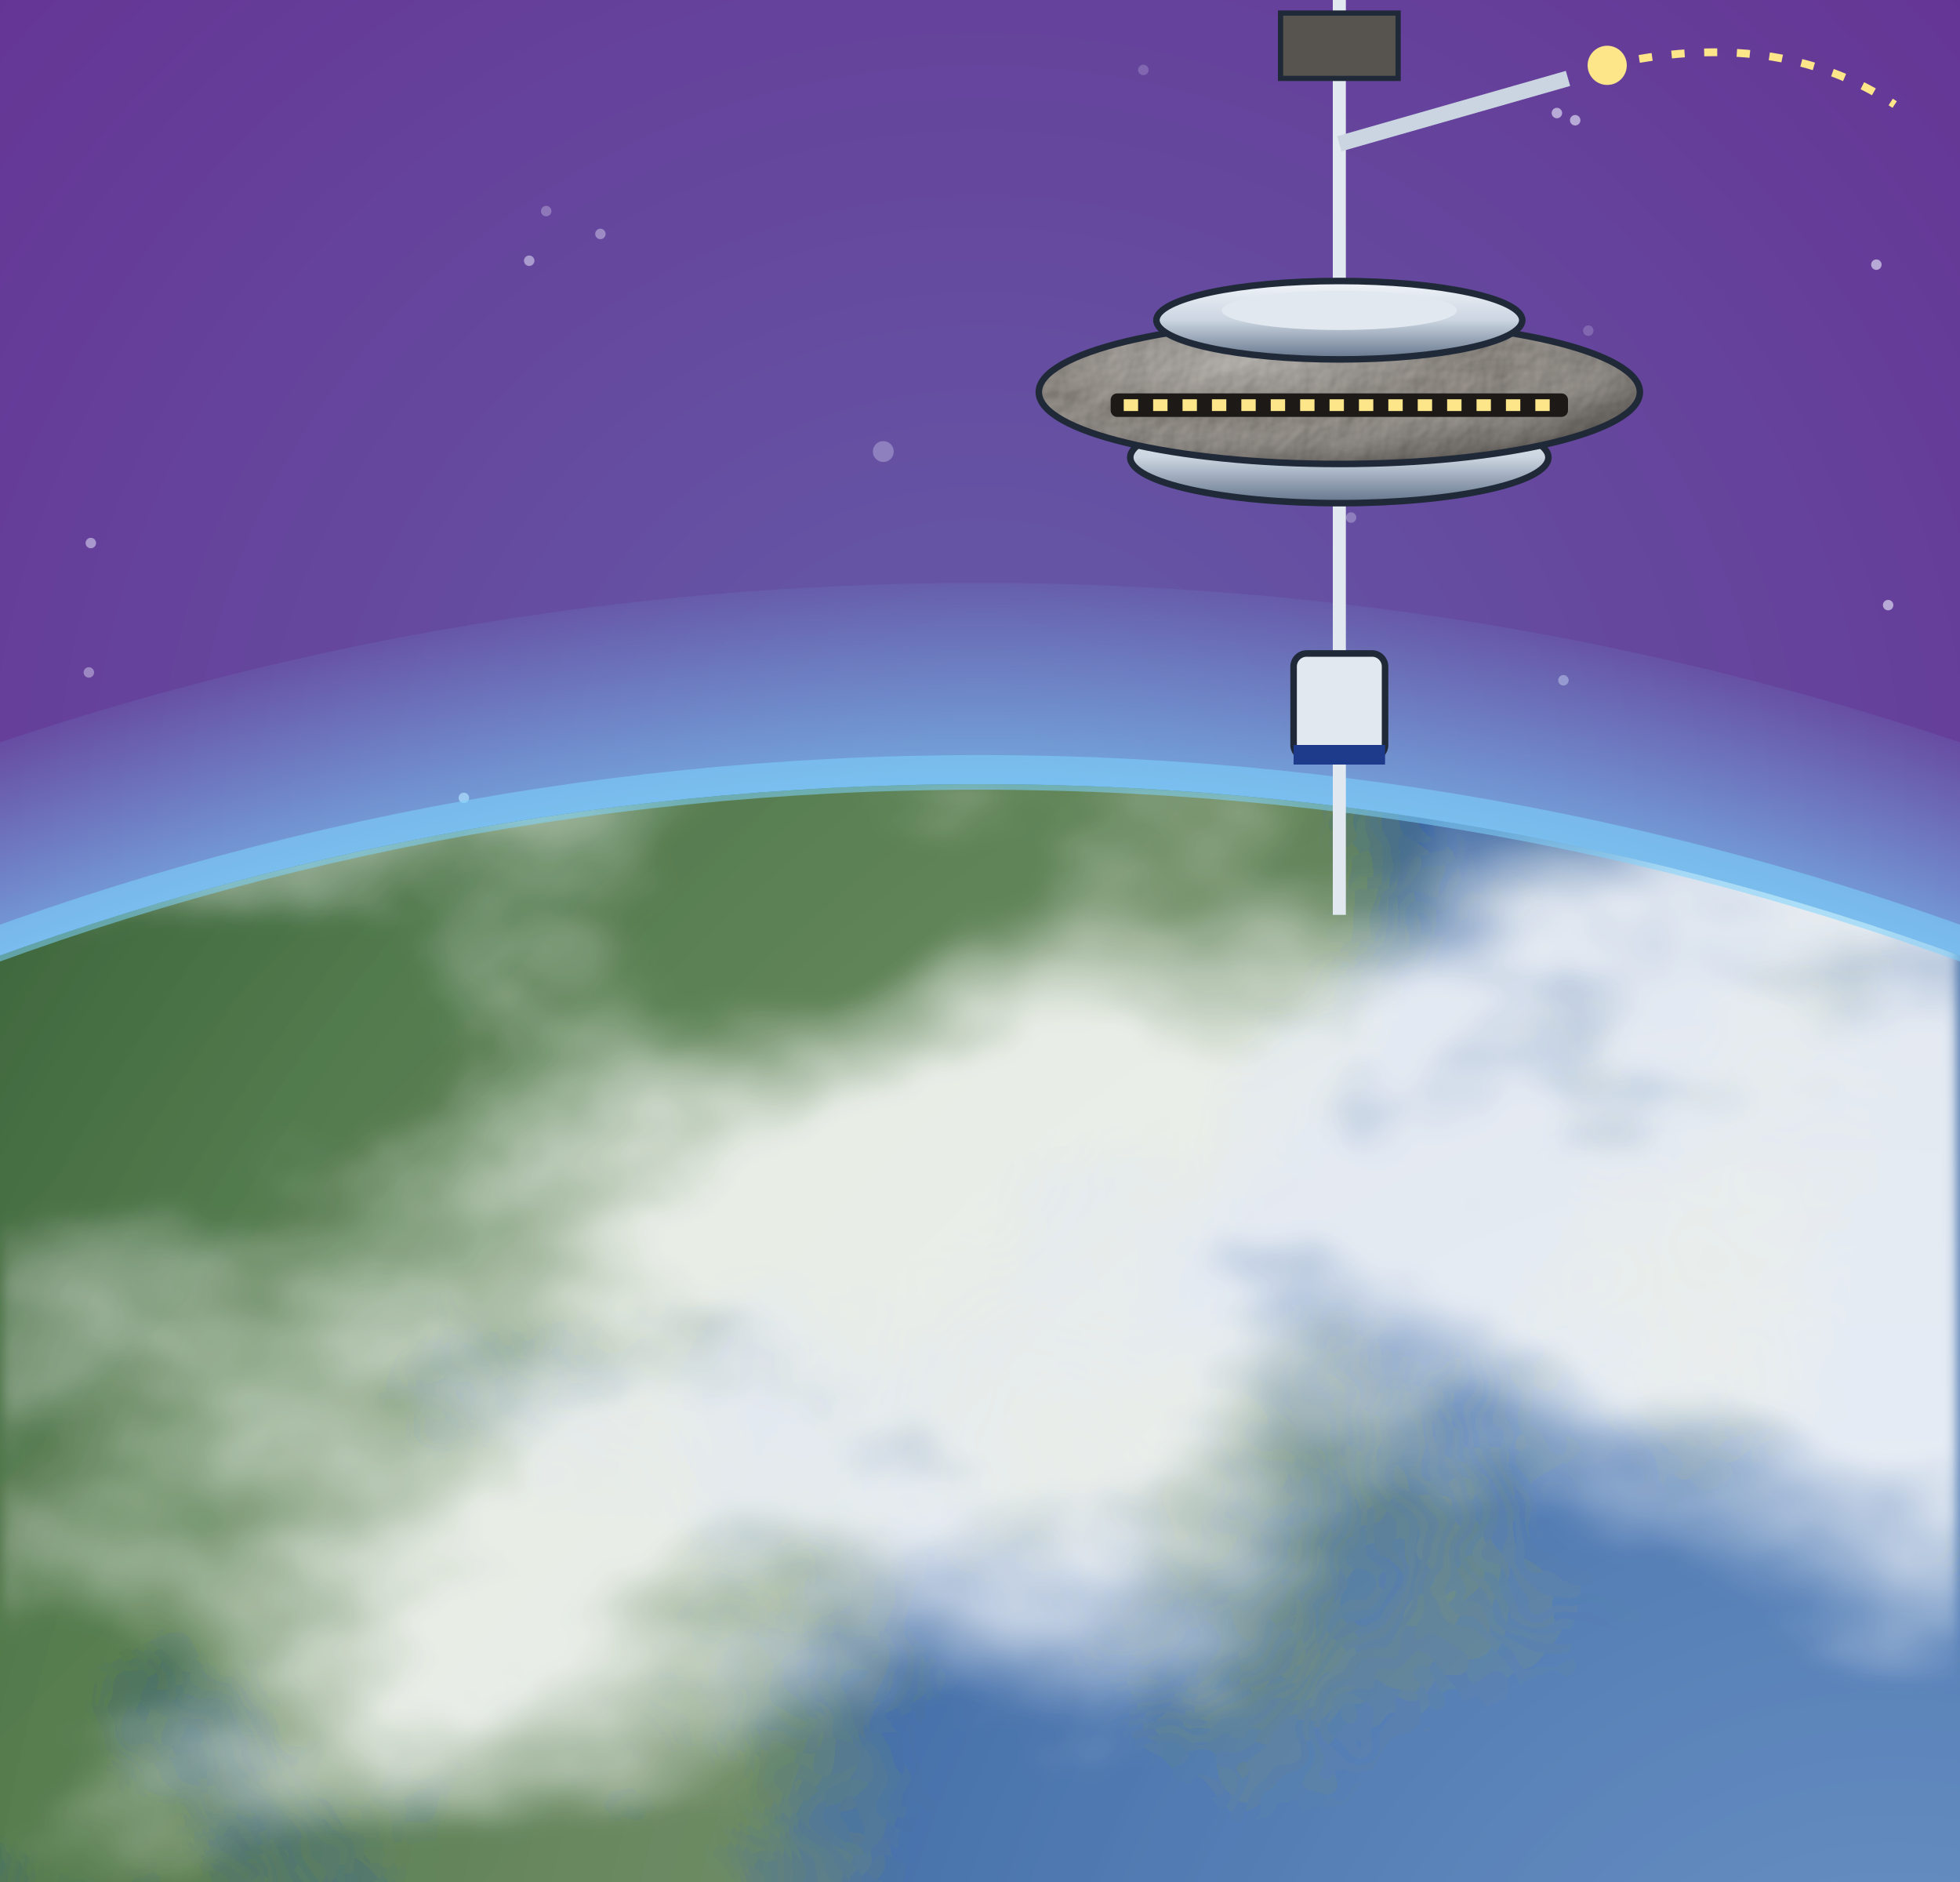
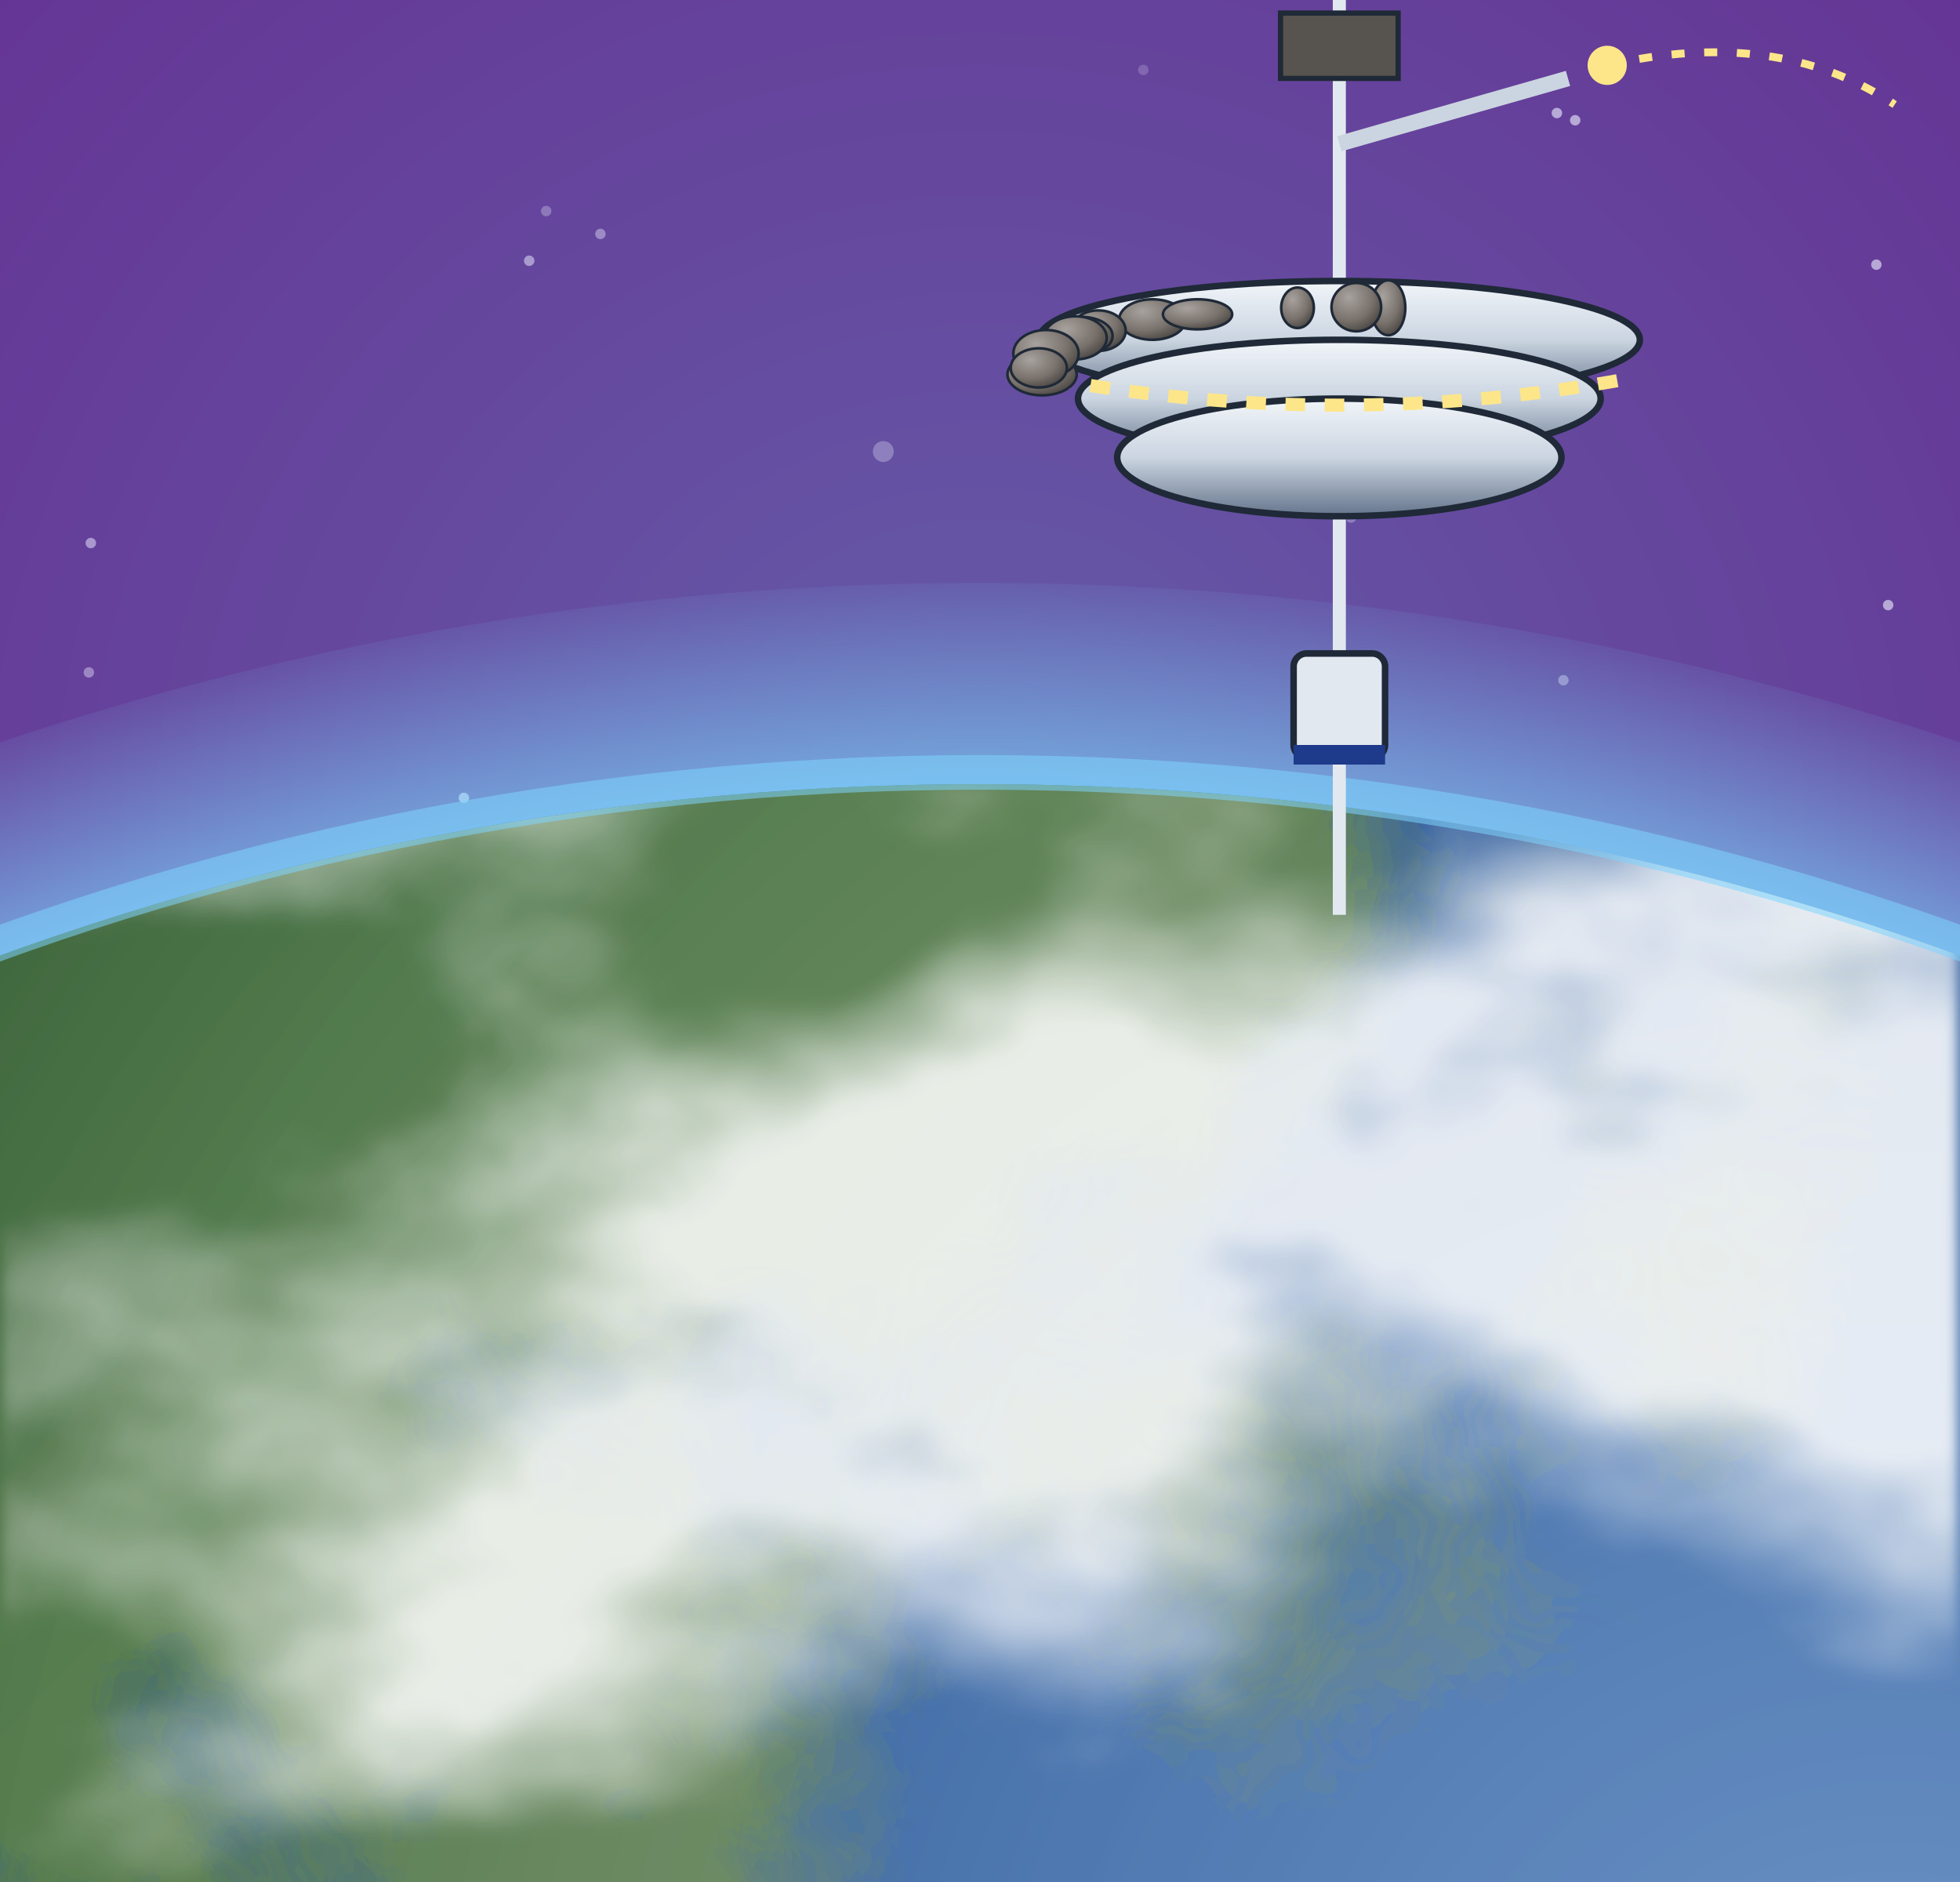
<svg xmlns="http://www.w3.org/2000/svg" viewBox="0 0 300 288" width="300" height="288">
  <defs>
    <filter id="glow" x="-50%" y="-50%" width="200%" height="200%">
      <feGaussianBlur stdDeviation="4" result="b" />
      <feMerge>
        <feMergeNode in="b" />
        <feMergeNode in="SourceGraphic" />
      </feMerge>
    </filter>
    <filter id="soft" x="-50%" y="-50%" width="200%" height="200%">
      <feGaussianBlur stdDeviation="9" />
    </filter>
    <radialGradient id="pw" cx="50%" cy="44%" r="80%">
      <stop offset="0%" stop-color="#655ca8" />
      <stop offset="100%" stop-color="#652d91" />
    </radialGradient>
    <radialGradient id="shd" cx="35%" cy="30%" r="80%">
      <stop offset="0" stop-color="#a8a29e" stop-opacity="1" />
      <stop offset="0.6" stop-color="#78716c" stop-opacity="1" />
      <stop offset="1" stop-color="#44403c" stop-opacity="1" />
    </radialGradient>
    <linearGradient id="hul" x1="0" y1="0" x2="0" y2="1">
      <stop offset="0" stop-color="#f1f5f9" stop-opacity="1" />
      <stop offset="0.5" stop-color="#cbd5e1" stop-opacity="1" />
      <stop offset="1" stop-color="#64748b" stop-opacity="1" />
-     </linearGradient>
-     <filter id="rgl" x="-5%" y="-5%" width="110%" height="110%" color-interpolation-filters="sRGB">
-       <feTurbulence type="fractalNoise" baseFrequency="0.12" numOctaves="4" seed="7" result="n" />
-       <feDiffuseLighting in="n" surfaceScale="3.2" diffuseConstant="1.1" lighting-color="#ffffff" result="lit">
-         <feDistantLight azimuth="225" elevation="52" />
-       </feDiffuseLighting>
-       <feComposite in="lit" in2="SourceAlpha" operator="in" result="litc" />
-       <feBlend in="SourceGraphic" in2="litc" mode="multiply" />
-     </filter>
-     <radialGradient id="vol" cx="34%" cy="28%" r="80%">
-       <stop offset="0" stop-color="#fff" stop-opacity="0.32" />
-       <stop offset="0.5" stop-color="#fff" stop-opacity="0" />
-       <stop offset="1" stop-color="#0c0a09" stop-opacity="0.45" />
-     </radialGradient>
-     <linearGradient id="volL" x1="0" y1="0" x2="0" y2="1">
-       <stop offset="0" stop-color="#fff" stop-opacity="0.28" />
-       <stop offset="0.5" stop-color="#fff" stop-opacity="0" />
-       <stop offset="1" stop-color="#0c0a09" stop-opacity="0.4" />
    </linearGradient>
    <linearGradient id="shHull" x1="0" y1="0" x2="1" y2="0">
      <stop offset="0" stop-color="#e3e7ee" stop-opacity="1" />
      <stop offset="0.45" stop-color="#9aa3b2" stop-opacity="1" />
      <stop offset="1" stop-color="#3b424f" stop-opacity="1" />
    </linearGradient>
    <radialGradient id="shTank" cx="35%" cy="35%" r="70%">
      <stop offset="0" stop-color="#f4f6fa" stop-opacity="1" />
      <stop offset="0.55" stop-color="#a7b0be" stop-opacity="1" />
      <stop offset="1" stop-color="#4b5260" stop-opacity="1" />
    </radialGradient>
    <linearGradient id="shRad" x1="0" y1="0" x2="0" y2="1">
      <stop offset="0" stop-color="#3a4252" stop-opacity="1" />
      <stop offset="1" stop-color="#262c38" stop-opacity="1" />
    </linearGradient>
    <linearGradient id="shPv" x1="0" y1="0" x2="0" y2="1">
      <stop offset="0" stop-color="#1e3a8a" stop-opacity="1" />
      <stop offset="1" stop-color="#172554" stop-opacity="1" />
    </linearGradient>
  </defs>
  <rect width="300" height="288" fill="url(#pw)" />
  <circle cx="242.6" cy="228.2" r="1.6" fill="#eef0ff" opacity="0.3" />
  <circle cx="241.1" cy="18.4" r="0.8" fill="#eef0ff" opacity="0.6" />
  <circle cx="238.3" cy="17.3" r="0.8" fill="#eef0ff" opacity="0.6" />
  <circle cx="108.4" cy="189.2" r="0.8" fill="#eef0ff" opacity="0.6" />
  <circle cx="81" cy="39.9" r="0.8" fill="#eef0ff" opacity="0.5" />
  <circle cx="107.9" cy="216.5" r="0.8" fill="#eef0ff" opacity="0.4" />
  <circle cx="29.8" cy="267.5" r="0.8" fill="#eef0ff" opacity="0.3" />
  <circle cx="243.1" cy="50.6" r="0.8" fill="#eef0ff" opacity="0.2" />
  <circle cx="166.3" cy="181" r="1.6" fill="#eef0ff" opacity="0.5" />
  <circle cx="206.8" cy="79.2" r="0.8" fill="#eef0ff" opacity="0.3" />
  <circle cx="27.5" cy="242.7" r="0.8" fill="#eef0ff" opacity="0.7" />
  <circle cx="13.6" cy="102.9" r="0.8" fill="#eef0ff" opacity="0.4" />
  <circle cx="239.3" cy="104.1" r="0.8" fill="#eef0ff" opacity="0.4" />
  <circle cx="234.1" cy="232.2" r="0.8" fill="#eef0ff" opacity="0.6" />
  <circle cx="149.9" cy="174.1" r="1.6" fill="#eef0ff" opacity="0.3" />
  <circle cx="27.4" cy="246.5" r="1.6" fill="#eef0ff" opacity="0.4" />
  <circle cx="162.9" cy="211" r="0.8" fill="#eef0ff" opacity="0.5" />
  <circle cx="175" cy="10.7" r="0.8" fill="#eef0ff" opacity="0.2" />
  <circle cx="71" cy="122.1" r="0.8" fill="#eef0ff" opacity="0.7" />
  <circle cx="13.9" cy="83.1" r="0.8" fill="#eef0ff" opacity="0.5" />
  <circle cx="289" cy="92.6" r="0.8" fill="#eef0ff" opacity="0.6" />
  <circle cx="270.2" cy="211.1" r="0.8" fill="#eef0ff" opacity="0.5" />
  <circle cx="287.2" cy="40.5" r="0.8" fill="#eef0ff" opacity="0.6" />
  <circle cx="91.9" cy="35.8" r="0.8" fill="#eef0ff" opacity="0.4" />
  <circle cx="224.9" cy="129.4" r="0.8" fill="#eef0ff" opacity="0.3" />
  <circle cx="282.7" cy="275.3" r="0.8" fill="#eef0ff" opacity="0.6" />
  <circle cx="83.6" cy="32.3" r="0.8" fill="#eef0ff" opacity="0.3" />
  <circle cx="135.2" cy="69.1" r="1.6" fill="#eef0ff" opacity="0.3" />
  <circle cx="200.4" cy="115.4" r="0.8" fill="#eef0ff" opacity="0.3" />
  <circle cx="164.3" cy="274.2" r="1.6" fill="#eef0ff" opacity="0.7" />
  <defs>
    <clipPath id="esc">
      <circle cx="150" cy="560" r="440" />
    </clipPath>
    <radialGradient id="ess" cx="66%" cy="24.4%" r="75%">
      <stop offset="0" stop-color="#1e5aa8" />
      <stop offset="1" stop-color="#0b2a5c" />
    </radialGradient>
    <filter id="esl" x="0" y="0" width="100%" height="100%">
      <feTurbulence type="fractalNoise" baseFrequency="0.003" numOctaves="7" seed="4" />
      <feColorMatrix type="matrix" values="0 0 0 0 0  0 0 0 0 0  0 0 0 0 0  14 0 0 0 -7.3" />
      <feComposite in="SourceGraphic" operator="in" />
    </filter>
    <filter id="esk" x="0" y="0" width="100%" height="100%">
      <feTurbulence type="fractalNoise" baseFrequency="0.005 0.008" numOctaves="6" seed="11" />
      <feColorMatrix type="matrix" values="0 0 0 0 1  0 0 0 0 1  0 0 0 0 1  5 0 0 0 -2.5" />
      <feGaussianBlur stdDeviation="1.2" />
    </filter>
    <linearGradient id="eslg" x1="0" y1="0" x2="1" y2="1">
      <stop offset="0" stop-color="#2f6b3a" />
      <stop offset="1" stop-color="#8a7a4a" />
    </linearGradient>
    <radialGradient id="esn" cx="66%" cy="24.4%" r="95%">
      <stop offset="0.35" stop-color="#000" stop-opacity="0" />
      <stop offset="0.72" stop-color="#020617" stop-opacity="0.55" />
      <stop offset="1" stop-color="#000" stop-opacity="0.92" />
    </radialGradient>
    <radialGradient id="esh" cx="66%" cy="24.4%" r="45%">
      <stop offset="0" stop-color="#fff" stop-opacity="0.35" />
      <stop offset="1" stop-color="#fff" stop-opacity="0" />
    </radialGradient>
    <radialGradient id="esa" cx="50%" cy="50%" r="50%">
      <stop offset="0.9" stop-color="#7dd3fc" stop-opacity="0.9" />
      <stop offset="1" stop-color="#7dd3fc" stop-opacity="0" />
    </radialGradient>
  </defs>
  <circle cx="150" cy="560" r="470.8" fill="url(#esa)" />
  <g clip-path="url(#esc)">
    <circle cx="150" cy="560" r="440" fill="url(#ess)" />
    <rect x="-290" y="120" width="880" height="880" fill="url(#eslg)" filter="url(#esl)" />
    <rect x="-290" y="120" width="880" height="880" fill="#fff" filter="url(#esk)" opacity="0.85" />
    <circle cx="150" cy="560" r="440" fill="url(#esh)" />
    <circle cx="150" cy="560" r="440" fill="url(#esn)" />
  </g>
  <circle cx="150" cy="560" r="441.8" fill="none" stroke="#7dd3fc" stroke-width="5.3" stroke-opacity="0.55" />
  <line x1="205" y1="0" x2="205" y2="140" stroke="#e2e8f0" stroke-width="2" />
  <rect x="196" y="2" width="18" height="10" fill="#57534e" stroke="#1f2937" stroke-width="0.8" />
-   <ellipse cx="205" cy="70" rx="32" ry="7" fill="url(#hul)" stroke="#1f2937" stroke-width="1" />
-   <ellipse cx="205" cy="60" rx="46" ry="11" fill="#9a948d" filter="url(#rgl)" />
-   <ellipse cx="205" cy="60" rx="46" ry="11" fill="url(#vol)" />
-   <ellipse cx="205" cy="60" rx="46" ry="11" fill="none" stroke="#1f2937" stroke-width="1" />
-   <rect x="170" y="60.2" width="70" height="3.6" rx="1" fill="#1c1917" />
-   <rect x="172" y="61.1" width="2.2" height="1.8" fill="#fde68a" />
-   <rect x="176.5" y="61.1" width="2.2" height="1.8" fill="#fde68a" />
-   <rect x="181" y="61.1" width="2.2" height="1.8" fill="#fde68a" />
-   <rect x="185.5" y="61.1" width="2.2" height="1.8" fill="#fde68a" />
-   <rect x="190" y="61.1" width="2.2" height="1.8" fill="#fde68a" />
-   <rect x="194.5" y="61.1" width="2.2" height="1.8" fill="#fde68a" />
-   <rect x="199" y="61.1" width="2.2" height="1.8" fill="#fde68a" />
-   <rect x="203.5" y="61.1" width="2.2" height="1.8" fill="#fde68a" />
-   <rect x="208" y="61.1" width="2.2" height="1.8" fill="#fde68a" />
-   <rect x="212.5" y="61.1" width="2.2" height="1.8" fill="#fde68a" />
-   <rect x="217" y="61.1" width="2.2" height="1.8" fill="#fde68a" />
-   <rect x="221.5" y="61.1" width="2.2" height="1.8" fill="#fde68a" />
-   <rect x="226" y="61.1" width="2.2" height="1.8" fill="#fde68a" />
-   <rect x="230.5" y="61.1" width="2.2" height="1.8" fill="#fde68a" />
-   <rect x="235" y="61.1" width="2.2" height="1.8" fill="#fde68a" />
-   <ellipse cx="205" cy="49" rx="28" ry="6" fill="url(#hul)" stroke="#1f2937" stroke-width="1" />
-   <ellipse cx="205" cy="47.5" rx="18" ry="3" fill="#e2e8f0" />
+   <ellipse cx="205" cy="52" rx="46" ry="9" fill="url(#hul)" stroke="#1f2937" stroke-width="1" />
+   <ellipse cx="205" cy="61" rx="40" ry="9" fill="url(#hul)" stroke="#1f2937" stroke-width="1" />
+   <ellipse cx="205" cy="70" rx="34" ry="9" fill="url(#hul)" stroke="#1f2937" stroke-width="1" />
+   <path d="M161,58 Q205,66 249,58" stroke="#fde68a" stroke-width="2" stroke-dasharray="3 3" fill="none" />
+   <ellipse cx="176.4" cy="48.9" rx="5.1" ry="3.1" fill="url(#shd)" stroke="#1f2937" stroke-width="0.4" />
+   <ellipse cx="212.5" cy="47.1" rx="2.6" ry="4.2" fill="url(#shd)" stroke="#1f2937" stroke-width="0.4" />
+   <ellipse cx="159.4" cy="57.1" rx="4.9" ry="3.1" fill="url(#shd)" stroke="#1f2937" stroke-width="0.4" />
+   <ellipse cx="168.1" cy="50.6" rx="4.2" ry="3.1" fill="url(#shd)" stroke="#1f2937" stroke-width="0.4" />
+   <ellipse cx="165.6" cy="51.4" rx="4.7" ry="2.9" fill="url(#shd)" stroke="#1f2937" stroke-width="0.4" />
+   <ellipse cx="164.6" cy="51.7" rx="4.8" ry="3.3" fill="url(#shd)" stroke="#1f2937" stroke-width="0.4" />
+   <ellipse cx="198.6" cy="47.1" rx="2.5" ry="3.1" fill="url(#shd)" stroke="#1f2937" stroke-width="0.4" />
+   <ellipse cx="159.5" cy="57.3" rx="5.3" ry="3.2" fill="url(#shd)" stroke="#1f2937" stroke-width="0.4" />
+   <ellipse cx="183.3" cy="48.1" rx="5.3" ry="2.3" fill="url(#shd)" stroke="#1f2937" stroke-width="0.4" />
+   <ellipse cx="207.6" cy="47" rx="3.8" ry="3.7" fill="url(#shd)" stroke="#1f2937" stroke-width="0.4" />
+   <ellipse cx="160.1" cy="54.1" rx="5" ry="3.6" fill="url(#shd)" stroke="#1f2937" stroke-width="0.4" />
+   <ellipse cx="159" cy="56.3" rx="4.3" ry="3" fill="url(#shd)" stroke="#1f2937" stroke-width="0.4" />
  <rect x="198" y="100" width="14" height="16" rx="2" fill="#e2e8f0" stroke="#1f2937" />
  <rect x="198" y="114" width="14" height="3" fill="#1e3a8a" />
  <line x1="205" y1="150" x2="205" y2="118" stroke="#fde047" stroke-width="3" opacity="0.8" filter="url(#glow)" />
  <line x1="205" y1="22" x2="240" y2="12" stroke="#cbd5e1" stroke-width="2.4" />
  <circle cx="246" cy="10" r="3" fill="#fde68a" />
  <path d="M246,10 Q272,4 290,16" stroke="#fde68a" stroke-width="1.2" stroke-dasharray="2 3" fill="none" />
</svg>
